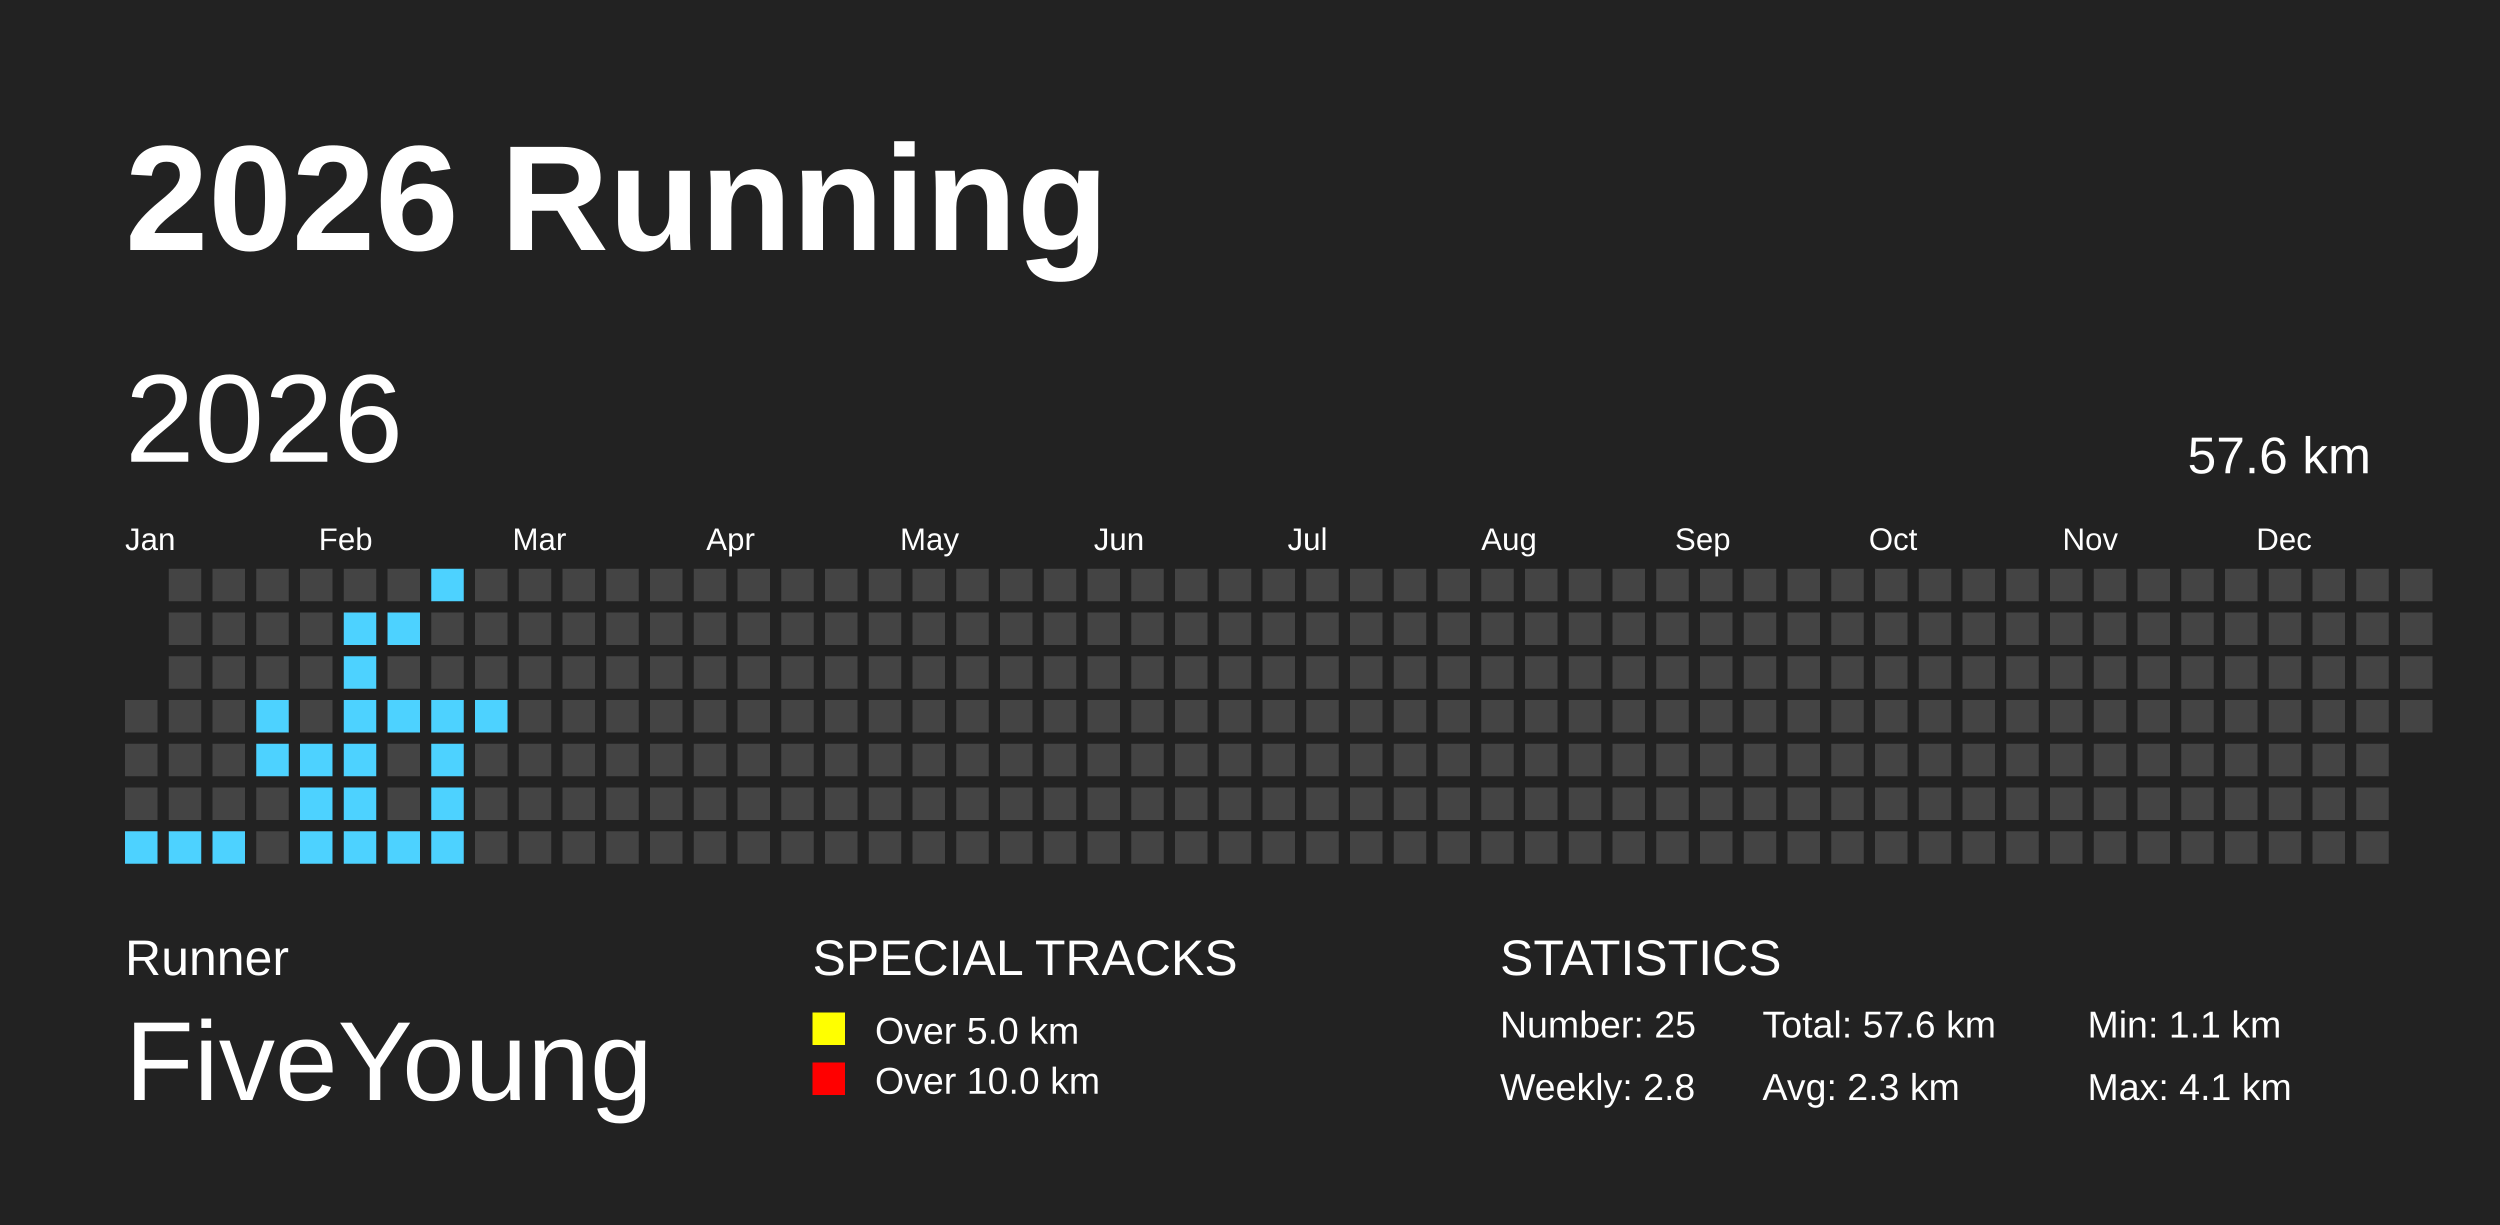
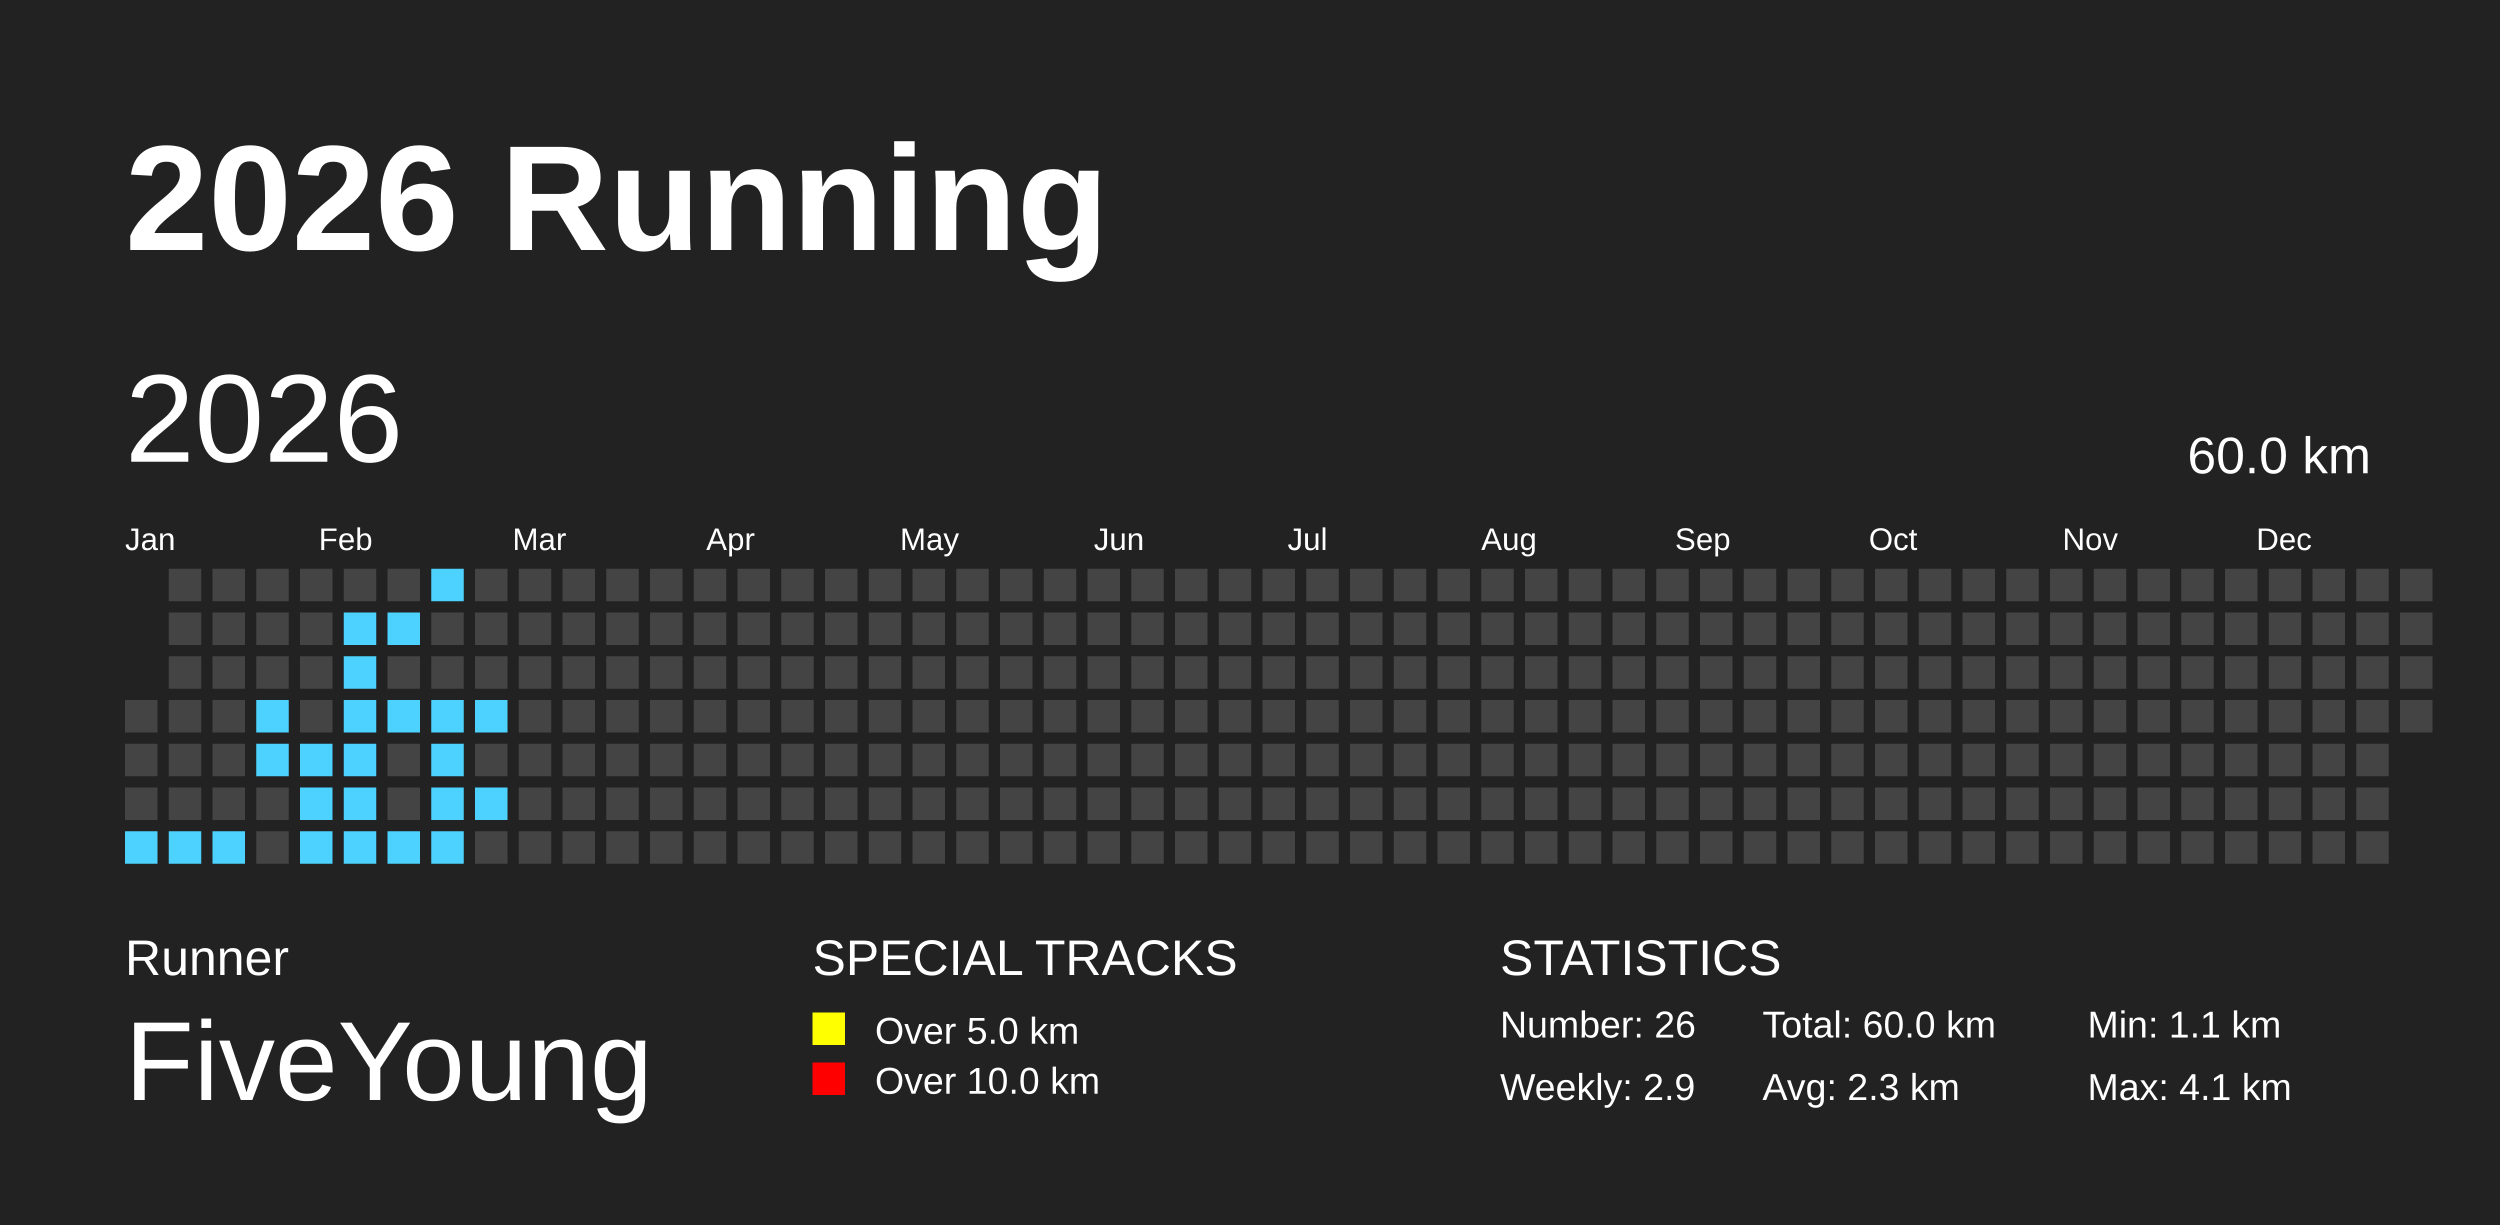
<svg xmlns="http://www.w3.org/2000/svg" baseProfile="full" height="98mm" version="1.1" viewBox="0,0,200,98" width="200mm">
  <defs />
  <rect fill="#222222" height="98" width="200" x="0" y="0" />
  <text fill="#FFFFFF" style="font-size:12px; font-family:Arial; font-weight:bold;" x="10" y="20">2026 Running</text>
  <text fill="#FFFFFF" style="font-size:4px; font-family:Arial" x="10" y="78">Runner</text>
  <text fill="#FFFFFF" style="font-size:9px; font-family:Arial" x="10" y="88">FiveYoung</text>
  <text fill="#FFFFFF" style="font-size:4px; font-family:Arial" x="65" y="78">SPECIAL TRACKS</text>
  <rect fill="yellow" height="2.6" width="2.6" x="65" y="81" />
  <text fill="#FFFFFF" style="font-size:3px; font-family:Arial" x="70" y="83.5">Over 5.0 km</text>
  <rect fill="red" height="2.6" width="2.6" x="65" y="85" />
  <text fill="#FFFFFF" style="font-size:3px; font-family:Arial" x="70" y="87.5">Over 10.0 km</text>
  <text fill="#FFFFFF" style="font-size:4px; font-family:Arial" x="120" y="78">STATISTICS</text>
-   <text fill="#FFFFFF" style="font-size:3px; font-family:Arial" x="120" y="83">Number: 25</text>
-   <text fill="#FFFFFF" style="font-size:3px; font-family:Arial" x="120" y="88">Weekly: 2.8</text>
-   <text fill="#FFFFFF" style="font-size:3px; font-family:Arial" x="141" y="83">Total: 57.6 km</text>
+   <text fill="#FFFFFF" style="font-size:3px; font-family:Arial" x="120" y="83">Number: 26</text>
+   <text fill="#FFFFFF" style="font-size:3px; font-family:Arial" x="120" y="88">Weekly: 2.9</text>
+   <text fill="#FFFFFF" style="font-size:3px; font-family:Arial" x="141" y="83">Total: 60.0 km</text>
  <text fill="#FFFFFF" style="font-size:3px; font-family:Arial" x="141" y="88">Avg: 2.3 km</text>
  <text fill="#FFFFFF" style="font-size:3px; font-family:Arial" x="167" y="83">Min: 1.1 km</text>
  <text fill="#FFFFFF" style="font-size:3px; font-family:Arial" x="167" y="88">Max: 4.1 km</text>
  <text dominant-baseline="hanging" fill="#FFFFFF" style="font-size:10.0px; font-family:Arial;" x="10" y="30">2026</text>
-   <text dominant-baseline="hanging" fill="#FFFFFF" style="font-size:4.125px; font-family:Arial;" x="175" y="35">57.6 km</text>
+   <text dominant-baseline="hanging" fill="#FFFFFF" style="font-size:4.125px; font-family:Arial;" x="175" y="35">60.0 km</text>
  <text fill="#FFFFFF" style="font-size:2.5px; font-family:Arial" x="10.0" y="44">Jan</text>
  <text fill="#FFFFFF" style="font-size:2.5px; font-family:Arial" x="25.5" y="44">Feb</text>
  <text fill="#FFFFFF" style="font-size:2.5px; font-family:Arial" x="41.0" y="44">Mar</text>
  <text fill="#FFFFFF" style="font-size:2.5px; font-family:Arial" x="56.5" y="44">Apr</text>
  <text fill="#FFFFFF" style="font-size:2.5px; font-family:Arial" x="72.0" y="44">May</text>
  <text fill="#FFFFFF" style="font-size:2.5px; font-family:Arial" x="87.5" y="44">Jun</text>
  <text fill="#FFFFFF" style="font-size:2.5px; font-family:Arial" x="103.0" y="44">Jul</text>
  <text fill="#FFFFFF" style="font-size:2.5px; font-family:Arial" x="118.5" y="44">Aug</text>
  <text fill="#FFFFFF" style="font-size:2.5px; font-family:Arial" x="134.0" y="44">Sep</text>
  <text fill="#FFFFFF" style="font-size:2.5px; font-family:Arial" x="149.5" y="44">Oct</text>
  <text fill="#FFFFFF" style="font-size:2.5px; font-family:Arial" x="165.0" y="44">Nov</text>
  <text fill="#FFFFFF" style="font-size:2.5px; font-family:Arial" x="180.5" y="44">Dec</text>
  <rect fill="#444444" height="2.6" width="2.6" x="10.0" y="56.0" />
  <rect fill="#444444" height="2.6" width="2.6" x="10.0" y="59.5" />
  <rect fill="#444444" height="2.6" width="2.6" x="10.0" y="63.0" />
  <rect fill="#4DD2FF" height="2.6" width="2.6" x="10.0" y="66.5" />
  <rect fill="#444444" height="2.6" width="2.6" x="13.5" y="45.5" />
  <rect fill="#444444" height="2.6" width="2.6" x="13.5" y="49.0" />
  <rect fill="#444444" height="2.6" width="2.6" x="13.5" y="52.5" />
  <rect fill="#444444" height="2.6" width="2.6" x="13.5" y="56.0" />
  <rect fill="#444444" height="2.6" width="2.6" x="13.5" y="59.5" />
  <rect fill="#444444" height="2.6" width="2.6" x="13.5" y="63.0" />
  <rect fill="#4DD2FF" height="2.6" width="2.6" x="13.5" y="66.5" />
  <rect fill="#444444" height="2.6" width="2.6" x="17.0" y="45.5" />
  <rect fill="#444444" height="2.6" width="2.6" x="17.0" y="49.0" />
  <rect fill="#444444" height="2.6" width="2.6" x="17.0" y="52.5" />
  <rect fill="#444444" height="2.6" width="2.6" x="17.0" y="56.0" />
  <rect fill="#444444" height="2.6" width="2.6" x="17.0" y="59.5" />
  <rect fill="#444444" height="2.6" width="2.6" x="17.0" y="63.0" />
  <rect fill="#4DD2FF" height="2.6" width="2.6" x="17.0" y="66.5" />
  <rect fill="#444444" height="2.6" width="2.6" x="20.5" y="45.5" />
  <rect fill="#444444" height="2.6" width="2.6" x="20.5" y="49.0" />
  <rect fill="#444444" height="2.6" width="2.6" x="20.5" y="52.5" />
  <rect fill="#4DD2FF" height="2.6" width="2.6" x="20.5" y="56.0" />
  <rect fill="#4DD2FF" height="2.6" width="2.6" x="20.5" y="59.5" />
  <rect fill="#444444" height="2.6" width="2.6" x="20.5" y="63.0" />
  <rect fill="#444444" height="2.6" width="2.6" x="20.5" y="66.5" />
  <rect fill="#444444" height="2.6" width="2.6" x="24.0" y="45.5" />
  <rect fill="#444444" height="2.6" width="2.6" x="24.0" y="49.0" />
  <rect fill="#444444" height="2.6" width="2.6" x="24.0" y="52.5" />
  <rect fill="#444444" height="2.6" width="2.6" x="24.0" y="56.0" />
  <rect fill="#4DD2FF" height="2.6" width="2.6" x="24.0" y="59.5" />
  <rect fill="#4DD2FF" height="2.6" width="2.6" x="24.0" y="63.0" />
  <rect fill="#4DD2FF" height="2.6" width="2.6" x="24.0" y="66.5" />
  <rect fill="#444444" height="2.6" width="2.6" x="27.5" y="45.5" />
  <rect fill="#4DD2FF" height="2.6" width="2.6" x="27.5" y="49.0" />
  <rect fill="#4DD2FF" height="2.6" width="2.6" x="27.5" y="52.5" />
  <rect fill="#4DD2FF" height="2.6" width="2.6" x="27.5" y="56.0" />
  <rect fill="#4DD2FF" height="2.6" width="2.6" x="27.5" y="59.5" />
  <rect fill="#4DD2FF" height="2.6" width="2.6" x="27.5" y="63.0" />
  <rect fill="#4DD2FF" height="2.6" width="2.6" x="27.5" y="66.5" />
  <rect fill="#444444" height="2.6" width="2.6" x="31.0" y="45.5" />
  <rect fill="#4DD2FF" height="2.6" width="2.6" x="31.0" y="49.0" />
  <rect fill="#444444" height="2.6" width="2.6" x="31.0" y="52.5" />
  <rect fill="#4DD2FF" height="2.6" width="2.6" x="31.0" y="56.0" />
  <rect fill="#444444" height="2.6" width="2.6" x="31.0" y="59.5" />
  <rect fill="#444444" height="2.6" width="2.6" x="31.0" y="63.0" />
  <rect fill="#4DD2FF" height="2.6" width="2.6" x="31.0" y="66.5" />
  <rect fill="#4DD2FF" height="2.6" width="2.6" x="34.5" y="45.5" />
  <rect fill="#444444" height="2.6" width="2.6" x="34.5" y="49.0" />
  <rect fill="#444444" height="2.6" width="2.6" x="34.5" y="52.5" />
  <rect fill="#4DD2FF" height="2.6" width="2.6" x="34.5" y="56.0" />
  <rect fill="#4DD2FF" height="2.6" width="2.6" x="34.5" y="59.5" />
  <rect fill="#4DD2FF" height="2.6" width="2.6" x="34.5" y="63.0" />
  <rect fill="#4DD2FF" height="2.6" width="2.6" x="34.5" y="66.5" />
  <rect fill="#444444" height="2.6" width="2.6" x="38.0" y="45.5" />
  <rect fill="#444444" height="2.6" width="2.6" x="38.0" y="49.0" />
  <rect fill="#444444" height="2.6" width="2.6" x="38.0" y="52.5" />
  <rect fill="#4DD2FF" height="2.6" width="2.6" x="38.0" y="56.0" />
  <rect fill="#444444" height="2.6" width="2.6" x="38.0" y="59.5" />
-   <rect fill="#444444" height="2.6" width="2.6" x="38.0" y="63.0" />
+   <rect fill="#4DD2FF" height="2.6" width="2.6" x="38.0" y="63.0" />
  <rect fill="#444444" height="2.6" width="2.6" x="38.0" y="66.5" />
  <rect fill="#444444" height="2.6" width="2.6" x="41.5" y="45.5" />
  <rect fill="#444444" height="2.6" width="2.6" x="41.5" y="49.0" />
  <rect fill="#444444" height="2.6" width="2.6" x="41.5" y="52.5" />
  <rect fill="#444444" height="2.6" width="2.6" x="41.5" y="56.0" />
  <rect fill="#444444" height="2.6" width="2.6" x="41.5" y="59.5" />
  <rect fill="#444444" height="2.6" width="2.6" x="41.5" y="63.0" />
  <rect fill="#444444" height="2.6" width="2.6" x="41.5" y="66.5" />
  <rect fill="#444444" height="2.6" width="2.6" x="45.0" y="45.5" />
  <rect fill="#444444" height="2.6" width="2.6" x="45.0" y="49.0" />
  <rect fill="#444444" height="2.6" width="2.6" x="45.0" y="52.5" />
  <rect fill="#444444" height="2.6" width="2.6" x="45.0" y="56.0" />
  <rect fill="#444444" height="2.6" width="2.6" x="45.0" y="59.5" />
  <rect fill="#444444" height="2.6" width="2.6" x="45.0" y="63.0" />
  <rect fill="#444444" height="2.6" width="2.6" x="45.0" y="66.5" />
  <rect fill="#444444" height="2.6" width="2.6" x="48.5" y="45.5" />
  <rect fill="#444444" height="2.6" width="2.6" x="48.5" y="49.0" />
  <rect fill="#444444" height="2.6" width="2.6" x="48.5" y="52.5" />
  <rect fill="#444444" height="2.6" width="2.6" x="48.5" y="56.0" />
  <rect fill="#444444" height="2.6" width="2.6" x="48.5" y="59.5" />
  <rect fill="#444444" height="2.6" width="2.6" x="48.5" y="63.0" />
  <rect fill="#444444" height="2.6" width="2.6" x="48.5" y="66.5" />
  <rect fill="#444444" height="2.6" width="2.6" x="52.0" y="45.5" />
  <rect fill="#444444" height="2.6" width="2.6" x="52.0" y="49.0" />
  <rect fill="#444444" height="2.6" width="2.6" x="52.0" y="52.5" />
  <rect fill="#444444" height="2.6" width="2.6" x="52.0" y="56.0" />
  <rect fill="#444444" height="2.6" width="2.6" x="52.0" y="59.5" />
  <rect fill="#444444" height="2.6" width="2.6" x="52.0" y="63.0" />
  <rect fill="#444444" height="2.6" width="2.6" x="52.0" y="66.5" />
  <rect fill="#444444" height="2.6" width="2.6" x="55.5" y="45.5" />
  <rect fill="#444444" height="2.6" width="2.6" x="55.5" y="49.0" />
  <rect fill="#444444" height="2.6" width="2.6" x="55.5" y="52.5" />
  <rect fill="#444444" height="2.6" width="2.6" x="55.5" y="56.0" />
  <rect fill="#444444" height="2.6" width="2.6" x="55.5" y="59.5" />
  <rect fill="#444444" height="2.6" width="2.6" x="55.5" y="63.0" />
  <rect fill="#444444" height="2.6" width="2.6" x="55.5" y="66.5" />
  <rect fill="#444444" height="2.6" width="2.6" x="59.0" y="45.5" />
  <rect fill="#444444" height="2.6" width="2.6" x="59.0" y="49.0" />
  <rect fill="#444444" height="2.6" width="2.6" x="59.0" y="52.5" />
  <rect fill="#444444" height="2.6" width="2.6" x="59.0" y="56.0" />
  <rect fill="#444444" height="2.6" width="2.6" x="59.0" y="59.5" />
  <rect fill="#444444" height="2.6" width="2.6" x="59.0" y="63.0" />
  <rect fill="#444444" height="2.6" width="2.6" x="59.0" y="66.5" />
  <rect fill="#444444" height="2.6" width="2.6" x="62.5" y="45.5" />
  <rect fill="#444444" height="2.6" width="2.6" x="62.5" y="49.0" />
  <rect fill="#444444" height="2.6" width="2.6" x="62.5" y="52.5" />
  <rect fill="#444444" height="2.6" width="2.6" x="62.5" y="56.0" />
  <rect fill="#444444" height="2.6" width="2.6" x="62.5" y="59.5" />
  <rect fill="#444444" height="2.6" width="2.6" x="62.5" y="63.0" />
  <rect fill="#444444" height="2.6" width="2.6" x="62.5" y="66.5" />
  <rect fill="#444444" height="2.6" width="2.6" x="66.0" y="45.5" />
  <rect fill="#444444" height="2.6" width="2.6" x="66.0" y="49.0" />
  <rect fill="#444444" height="2.6" width="2.6" x="66.0" y="52.5" />
  <rect fill="#444444" height="2.6" width="2.6" x="66.0" y="56.0" />
  <rect fill="#444444" height="2.6" width="2.6" x="66.0" y="59.5" />
  <rect fill="#444444" height="2.6" width="2.6" x="66.0" y="63.0" />
  <rect fill="#444444" height="2.6" width="2.6" x="66.0" y="66.5" />
  <rect fill="#444444" height="2.6" width="2.6" x="69.5" y="45.5" />
  <rect fill="#444444" height="2.6" width="2.6" x="69.5" y="49.0" />
  <rect fill="#444444" height="2.6" width="2.6" x="69.5" y="52.5" />
  <rect fill="#444444" height="2.6" width="2.6" x="69.5" y="56.0" />
  <rect fill="#444444" height="2.6" width="2.6" x="69.5" y="59.5" />
  <rect fill="#444444" height="2.6" width="2.6" x="69.5" y="63.0" />
  <rect fill="#444444" height="2.6" width="2.6" x="69.5" y="66.5" />
  <rect fill="#444444" height="2.6" width="2.6" x="73.0" y="45.5" />
  <rect fill="#444444" height="2.6" width="2.6" x="73.0" y="49.0" />
  <rect fill="#444444" height="2.6" width="2.6" x="73.0" y="52.5" />
  <rect fill="#444444" height="2.6" width="2.6" x="73.0" y="56.0" />
  <rect fill="#444444" height="2.6" width="2.6" x="73.0" y="59.5" />
  <rect fill="#444444" height="2.6" width="2.6" x="73.0" y="63.0" />
  <rect fill="#444444" height="2.6" width="2.6" x="73.0" y="66.5" />
  <rect fill="#444444" height="2.6" width="2.6" x="76.5" y="45.5" />
  <rect fill="#444444" height="2.6" width="2.6" x="76.5" y="49.0" />
  <rect fill="#444444" height="2.6" width="2.6" x="76.5" y="52.5" />
  <rect fill="#444444" height="2.6" width="2.6" x="76.5" y="56.0" />
  <rect fill="#444444" height="2.6" width="2.6" x="76.5" y="59.5" />
  <rect fill="#444444" height="2.6" width="2.6" x="76.5" y="63.0" />
  <rect fill="#444444" height="2.6" width="2.6" x="76.5" y="66.5" />
  <rect fill="#444444" height="2.6" width="2.6" x="80.0" y="45.5" />
  <rect fill="#444444" height="2.6" width="2.6" x="80.0" y="49.0" />
  <rect fill="#444444" height="2.6" width="2.6" x="80.0" y="52.5" />
  <rect fill="#444444" height="2.6" width="2.6" x="80.0" y="56.0" />
  <rect fill="#444444" height="2.6" width="2.6" x="80.0" y="59.5" />
  <rect fill="#444444" height="2.6" width="2.6" x="80.0" y="63.0" />
  <rect fill="#444444" height="2.6" width="2.6" x="80.0" y="66.5" />
  <rect fill="#444444" height="2.6" width="2.6" x="83.5" y="45.5" />
  <rect fill="#444444" height="2.6" width="2.6" x="83.5" y="49.0" />
  <rect fill="#444444" height="2.6" width="2.6" x="83.5" y="52.5" />
  <rect fill="#444444" height="2.6" width="2.6" x="83.5" y="56.0" />
  <rect fill="#444444" height="2.6" width="2.6" x="83.5" y="59.5" />
  <rect fill="#444444" height="2.6" width="2.6" x="83.5" y="63.0" />
  <rect fill="#444444" height="2.6" width="2.6" x="83.5" y="66.5" />
  <rect fill="#444444" height="2.6" width="2.6" x="87.0" y="45.5" />
  <rect fill="#444444" height="2.6" width="2.6" x="87.0" y="49.0" />
  <rect fill="#444444" height="2.6" width="2.6" x="87.0" y="52.5" />
  <rect fill="#444444" height="2.6" width="2.6" x="87.0" y="56.0" />
  <rect fill="#444444" height="2.6" width="2.6" x="87.0" y="59.5" />
  <rect fill="#444444" height="2.6" width="2.6" x="87.0" y="63.0" />
  <rect fill="#444444" height="2.6" width="2.6" x="87.0" y="66.5" />
  <rect fill="#444444" height="2.6" width="2.6" x="90.5" y="45.5" />
  <rect fill="#444444" height="2.6" width="2.6" x="90.5" y="49.0" />
  <rect fill="#444444" height="2.6" width="2.6" x="90.5" y="52.5" />
  <rect fill="#444444" height="2.6" width="2.6" x="90.5" y="56.0" />
  <rect fill="#444444" height="2.6" width="2.6" x="90.5" y="59.5" />
  <rect fill="#444444" height="2.6" width="2.6" x="90.5" y="63.0" />
  <rect fill="#444444" height="2.6" width="2.6" x="90.5" y="66.5" />
  <rect fill="#444444" height="2.6" width="2.6" x="94.0" y="45.5" />
  <rect fill="#444444" height="2.6" width="2.6" x="94.0" y="49.0" />
  <rect fill="#444444" height="2.6" width="2.6" x="94.0" y="52.5" />
  <rect fill="#444444" height="2.6" width="2.6" x="94.0" y="56.0" />
  <rect fill="#444444" height="2.6" width="2.6" x="94.0" y="59.5" />
  <rect fill="#444444" height="2.6" width="2.6" x="94.0" y="63.0" />
  <rect fill="#444444" height="2.6" width="2.6" x="94.0" y="66.5" />
  <rect fill="#444444" height="2.6" width="2.6" x="97.5" y="45.5" />
  <rect fill="#444444" height="2.6" width="2.6" x="97.5" y="49.0" />
  <rect fill="#444444" height="2.6" width="2.6" x="97.5" y="52.5" />
  <rect fill="#444444" height="2.6" width="2.6" x="97.5" y="56.0" />
  <rect fill="#444444" height="2.6" width="2.6" x="97.5" y="59.5" />
  <rect fill="#444444" height="2.6" width="2.6" x="97.5" y="63.0" />
  <rect fill="#444444" height="2.6" width="2.6" x="97.5" y="66.5" />
  <rect fill="#444444" height="2.6" width="2.6" x="101.0" y="45.5" />
  <rect fill="#444444" height="2.6" width="2.6" x="101.0" y="49.0" />
  <rect fill="#444444" height="2.6" width="2.6" x="101.0" y="52.5" />
  <rect fill="#444444" height="2.6" width="2.6" x="101.0" y="56.0" />
  <rect fill="#444444" height="2.6" width="2.6" x="101.0" y="59.5" />
  <rect fill="#444444" height="2.6" width="2.6" x="101.0" y="63.0" />
  <rect fill="#444444" height="2.6" width="2.6" x="101.0" y="66.5" />
  <rect fill="#444444" height="2.6" width="2.6" x="104.5" y="45.5" />
  <rect fill="#444444" height="2.6" width="2.6" x="104.5" y="49.0" />
  <rect fill="#444444" height="2.6" width="2.6" x="104.5" y="52.5" />
  <rect fill="#444444" height="2.6" width="2.6" x="104.5" y="56.0" />
  <rect fill="#444444" height="2.6" width="2.6" x="104.5" y="59.5" />
  <rect fill="#444444" height="2.6" width="2.6" x="104.5" y="63.0" />
  <rect fill="#444444" height="2.6" width="2.6" x="104.5" y="66.5" />
  <rect fill="#444444" height="2.6" width="2.6" x="108.0" y="45.5" />
  <rect fill="#444444" height="2.6" width="2.6" x="108.0" y="49.0" />
  <rect fill="#444444" height="2.6" width="2.6" x="108.0" y="52.5" />
  <rect fill="#444444" height="2.6" width="2.6" x="108.0" y="56.0" />
  <rect fill="#444444" height="2.6" width="2.6" x="108.0" y="59.5" />
  <rect fill="#444444" height="2.6" width="2.6" x="108.0" y="63.0" />
  <rect fill="#444444" height="2.6" width="2.6" x="108.0" y="66.5" />
  <rect fill="#444444" height="2.6" width="2.6" x="111.5" y="45.5" />
  <rect fill="#444444" height="2.6" width="2.6" x="111.5" y="49.0" />
  <rect fill="#444444" height="2.6" width="2.6" x="111.5" y="52.5" />
  <rect fill="#444444" height="2.6" width="2.6" x="111.5" y="56.0" />
  <rect fill="#444444" height="2.6" width="2.6" x="111.5" y="59.5" />
  <rect fill="#444444" height="2.6" width="2.6" x="111.5" y="63.0" />
  <rect fill="#444444" height="2.6" width="2.6" x="111.5" y="66.5" />
  <rect fill="#444444" height="2.6" width="2.6" x="115.0" y="45.5" />
  <rect fill="#444444" height="2.6" width="2.6" x="115.0" y="49.0" />
  <rect fill="#444444" height="2.6" width="2.6" x="115.0" y="52.5" />
  <rect fill="#444444" height="2.6" width="2.6" x="115.0" y="56.0" />
  <rect fill="#444444" height="2.6" width="2.6" x="115.0" y="59.5" />
  <rect fill="#444444" height="2.6" width="2.6" x="115.0" y="63.0" />
  <rect fill="#444444" height="2.6" width="2.6" x="115.0" y="66.5" />
  <rect fill="#444444" height="2.6" width="2.6" x="118.5" y="45.5" />
  <rect fill="#444444" height="2.6" width="2.6" x="118.5" y="49.0" />
  <rect fill="#444444" height="2.6" width="2.6" x="118.5" y="52.5" />
  <rect fill="#444444" height="2.6" width="2.6" x="118.5" y="56.0" />
  <rect fill="#444444" height="2.6" width="2.6" x="118.5" y="59.5" />
  <rect fill="#444444" height="2.6" width="2.6" x="118.5" y="63.0" />
  <rect fill="#444444" height="2.6" width="2.6" x="118.5" y="66.5" />
  <rect fill="#444444" height="2.6" width="2.6" x="122.0" y="45.5" />
  <rect fill="#444444" height="2.6" width="2.6" x="122.0" y="49.0" />
  <rect fill="#444444" height="2.6" width="2.6" x="122.0" y="52.5" />
  <rect fill="#444444" height="2.6" width="2.6" x="122.0" y="56.0" />
  <rect fill="#444444" height="2.6" width="2.6" x="122.0" y="59.5" />
  <rect fill="#444444" height="2.6" width="2.6" x="122.0" y="63.0" />
  <rect fill="#444444" height="2.6" width="2.6" x="122.0" y="66.5" />
  <rect fill="#444444" height="2.6" width="2.6" x="125.5" y="45.5" />
  <rect fill="#444444" height="2.6" width="2.6" x="125.5" y="49.0" />
  <rect fill="#444444" height="2.6" width="2.6" x="125.5" y="52.5" />
  <rect fill="#444444" height="2.6" width="2.6" x="125.5" y="56.0" />
  <rect fill="#444444" height="2.6" width="2.6" x="125.5" y="59.5" />
  <rect fill="#444444" height="2.6" width="2.6" x="125.5" y="63.0" />
  <rect fill="#444444" height="2.6" width="2.6" x="125.5" y="66.5" />
  <rect fill="#444444" height="2.6" width="2.6" x="129.0" y="45.5" />
  <rect fill="#444444" height="2.6" width="2.6" x="129.0" y="49.0" />
  <rect fill="#444444" height="2.6" width="2.6" x="129.0" y="52.5" />
  <rect fill="#444444" height="2.6" width="2.6" x="129.0" y="56.0" />
  <rect fill="#444444" height="2.6" width="2.6" x="129.0" y="59.5" />
  <rect fill="#444444" height="2.6" width="2.6" x="129.0" y="63.0" />
  <rect fill="#444444" height="2.6" width="2.6" x="129.0" y="66.5" />
  <rect fill="#444444" height="2.6" width="2.6" x="132.5" y="45.5" />
  <rect fill="#444444" height="2.6" width="2.6" x="132.5" y="49.0" />
  <rect fill="#444444" height="2.6" width="2.6" x="132.5" y="52.5" />
  <rect fill="#444444" height="2.6" width="2.6" x="132.5" y="56.0" />
  <rect fill="#444444" height="2.6" width="2.6" x="132.5" y="59.5" />
  <rect fill="#444444" height="2.6" width="2.6" x="132.5" y="63.0" />
  <rect fill="#444444" height="2.6" width="2.6" x="132.5" y="66.5" />
  <rect fill="#444444" height="2.6" width="2.6" x="136.0" y="45.5" />
  <rect fill="#444444" height="2.6" width="2.6" x="136.0" y="49.0" />
  <rect fill="#444444" height="2.6" width="2.6" x="136.0" y="52.5" />
  <rect fill="#444444" height="2.6" width="2.6" x="136.0" y="56.0" />
  <rect fill="#444444" height="2.6" width="2.6" x="136.0" y="59.5" />
  <rect fill="#444444" height="2.6" width="2.6" x="136.0" y="63.0" />
  <rect fill="#444444" height="2.6" width="2.6" x="136.0" y="66.5" />
  <rect fill="#444444" height="2.6" width="2.6" x="139.5" y="45.5" />
  <rect fill="#444444" height="2.6" width="2.6" x="139.5" y="49.0" />
  <rect fill="#444444" height="2.6" width="2.6" x="139.5" y="52.5" />
  <rect fill="#444444" height="2.6" width="2.6" x="139.5" y="56.0" />
  <rect fill="#444444" height="2.6" width="2.6" x="139.5" y="59.5" />
  <rect fill="#444444" height="2.6" width="2.6" x="139.5" y="63.0" />
  <rect fill="#444444" height="2.6" width="2.6" x="139.5" y="66.5" />
  <rect fill="#444444" height="2.6" width="2.6" x="143.0" y="45.5" />
  <rect fill="#444444" height="2.6" width="2.6" x="143.0" y="49.0" />
  <rect fill="#444444" height="2.6" width="2.6" x="143.0" y="52.5" />
  <rect fill="#444444" height="2.6" width="2.6" x="143.0" y="56.0" />
  <rect fill="#444444" height="2.6" width="2.6" x="143.0" y="59.5" />
  <rect fill="#444444" height="2.6" width="2.6" x="143.0" y="63.0" />
  <rect fill="#444444" height="2.6" width="2.6" x="143.0" y="66.5" />
  <rect fill="#444444" height="2.6" width="2.6" x="146.5" y="45.5" />
  <rect fill="#444444" height="2.6" width="2.6" x="146.5" y="49.0" />
  <rect fill="#444444" height="2.6" width="2.6" x="146.5" y="52.5" />
  <rect fill="#444444" height="2.6" width="2.6" x="146.5" y="56.0" />
  <rect fill="#444444" height="2.6" width="2.6" x="146.5" y="59.5" />
  <rect fill="#444444" height="2.6" width="2.6" x="146.5" y="63.0" />
  <rect fill="#444444" height="2.6" width="2.6" x="146.5" y="66.5" />
  <rect fill="#444444" height="2.6" width="2.6" x="150.0" y="45.5" />
  <rect fill="#444444" height="2.6" width="2.6" x="150.0" y="49.0" />
  <rect fill="#444444" height="2.6" width="2.6" x="150.0" y="52.5" />
  <rect fill="#444444" height="2.6" width="2.6" x="150.0" y="56.0" />
  <rect fill="#444444" height="2.6" width="2.6" x="150.0" y="59.5" />
  <rect fill="#444444" height="2.6" width="2.6" x="150.0" y="63.0" />
  <rect fill="#444444" height="2.6" width="2.6" x="150.0" y="66.5" />
  <rect fill="#444444" height="2.6" width="2.6" x="153.5" y="45.5" />
  <rect fill="#444444" height="2.6" width="2.6" x="153.5" y="49.0" />
  <rect fill="#444444" height="2.6" width="2.6" x="153.5" y="52.5" />
  <rect fill="#444444" height="2.6" width="2.6" x="153.5" y="56.0" />
  <rect fill="#444444" height="2.6" width="2.6" x="153.5" y="59.5" />
  <rect fill="#444444" height="2.6" width="2.6" x="153.5" y="63.0" />
  <rect fill="#444444" height="2.6" width="2.6" x="153.5" y="66.5" />
  <rect fill="#444444" height="2.6" width="2.6" x="157.0" y="45.5" />
  <rect fill="#444444" height="2.6" width="2.6" x="157.0" y="49.0" />
  <rect fill="#444444" height="2.6" width="2.6" x="157.0" y="52.5" />
  <rect fill="#444444" height="2.6" width="2.6" x="157.0" y="56.0" />
  <rect fill="#444444" height="2.6" width="2.6" x="157.0" y="59.5" />
  <rect fill="#444444" height="2.6" width="2.6" x="157.0" y="63.0" />
  <rect fill="#444444" height="2.6" width="2.6" x="157.0" y="66.5" />
  <rect fill="#444444" height="2.6" width="2.6" x="160.5" y="45.5" />
  <rect fill="#444444" height="2.6" width="2.6" x="160.5" y="49.0" />
  <rect fill="#444444" height="2.6" width="2.6" x="160.5" y="52.5" />
  <rect fill="#444444" height="2.6" width="2.6" x="160.5" y="56.0" />
  <rect fill="#444444" height="2.6" width="2.6" x="160.5" y="59.5" />
  <rect fill="#444444" height="2.6" width="2.6" x="160.5" y="63.0" />
  <rect fill="#444444" height="2.6" width="2.6" x="160.5" y="66.5" />
  <rect fill="#444444" height="2.6" width="2.6" x="164.0" y="45.5" />
  <rect fill="#444444" height="2.6" width="2.6" x="164.0" y="49.0" />
  <rect fill="#444444" height="2.6" width="2.6" x="164.0" y="52.5" />
  <rect fill="#444444" height="2.6" width="2.6" x="164.0" y="56.0" />
  <rect fill="#444444" height="2.6" width="2.6" x="164.0" y="59.5" />
  <rect fill="#444444" height="2.6" width="2.6" x="164.0" y="63.0" />
  <rect fill="#444444" height="2.6" width="2.6" x="164.0" y="66.5" />
  <rect fill="#444444" height="2.6" width="2.6" x="167.5" y="45.5" />
  <rect fill="#444444" height="2.6" width="2.6" x="167.5" y="49.0" />
  <rect fill="#444444" height="2.6" width="2.6" x="167.5" y="52.5" />
  <rect fill="#444444" height="2.6" width="2.6" x="167.5" y="56.0" />
  <rect fill="#444444" height="2.6" width="2.6" x="167.5" y="59.5" />
  <rect fill="#444444" height="2.6" width="2.6" x="167.5" y="63.0" />
  <rect fill="#444444" height="2.6" width="2.6" x="167.5" y="66.5" />
  <rect fill="#444444" height="2.6" width="2.6" x="171.0" y="45.5" />
  <rect fill="#444444" height="2.6" width="2.6" x="171.0" y="49.0" />
  <rect fill="#444444" height="2.6" width="2.6" x="171.0" y="52.5" />
  <rect fill="#444444" height="2.6" width="2.6" x="171.0" y="56.0" />
  <rect fill="#444444" height="2.6" width="2.6" x="171.0" y="59.5" />
  <rect fill="#444444" height="2.6" width="2.6" x="171.0" y="63.0" />
  <rect fill="#444444" height="2.6" width="2.6" x="171.0" y="66.5" />
  <rect fill="#444444" height="2.6" width="2.6" x="174.5" y="45.5" />
  <rect fill="#444444" height="2.6" width="2.6" x="174.5" y="49.0" />
  <rect fill="#444444" height="2.6" width="2.6" x="174.5" y="52.5" />
  <rect fill="#444444" height="2.6" width="2.6" x="174.5" y="56.0" />
  <rect fill="#444444" height="2.6" width="2.6" x="174.5" y="59.5" />
  <rect fill="#444444" height="2.6" width="2.6" x="174.5" y="63.0" />
  <rect fill="#444444" height="2.6" width="2.6" x="174.5" y="66.5" />
  <rect fill="#444444" height="2.6" width="2.6" x="178.0" y="45.5" />
  <rect fill="#444444" height="2.6" width="2.6" x="178.0" y="49.0" />
  <rect fill="#444444" height="2.6" width="2.6" x="178.0" y="52.5" />
  <rect fill="#444444" height="2.6" width="2.6" x="178.0" y="56.0" />
  <rect fill="#444444" height="2.6" width="2.6" x="178.0" y="59.5" />
  <rect fill="#444444" height="2.6" width="2.6" x="178.0" y="63.0" />
  <rect fill="#444444" height="2.6" width="2.6" x="178.0" y="66.5" />
  <rect fill="#444444" height="2.6" width="2.6" x="181.5" y="45.5" />
  <rect fill="#444444" height="2.6" width="2.6" x="181.5" y="49.0" />
  <rect fill="#444444" height="2.6" width="2.6" x="181.5" y="52.5" />
  <rect fill="#444444" height="2.6" width="2.6" x="181.5" y="56.0" />
  <rect fill="#444444" height="2.6" width="2.6" x="181.5" y="59.5" />
  <rect fill="#444444" height="2.6" width="2.6" x="181.5" y="63.0" />
  <rect fill="#444444" height="2.6" width="2.6" x="181.5" y="66.5" />
  <rect fill="#444444" height="2.6" width="2.6" x="185.0" y="45.5" />
  <rect fill="#444444" height="2.6" width="2.6" x="185.0" y="49.0" />
  <rect fill="#444444" height="2.6" width="2.6" x="185.0" y="52.5" />
  <rect fill="#444444" height="2.6" width="2.6" x="185.0" y="56.0" />
  <rect fill="#444444" height="2.6" width="2.6" x="185.0" y="59.5" />
  <rect fill="#444444" height="2.6" width="2.6" x="185.0" y="63.0" />
  <rect fill="#444444" height="2.6" width="2.6" x="185.0" y="66.5" />
  <rect fill="#444444" height="2.6" width="2.6" x="188.5" y="45.5" />
  <rect fill="#444444" height="2.6" width="2.6" x="188.5" y="49.0" />
  <rect fill="#444444" height="2.6" width="2.6" x="188.5" y="52.5" />
  <rect fill="#444444" height="2.6" width="2.6" x="188.5" y="56.0" />
  <rect fill="#444444" height="2.6" width="2.6" x="188.5" y="59.5" />
  <rect fill="#444444" height="2.6" width="2.6" x="188.5" y="63.0" />
  <rect fill="#444444" height="2.6" width="2.6" x="188.5" y="66.5" />
  <rect fill="#444444" height="2.6" width="2.6" x="192.0" y="45.5" />
  <rect fill="#444444" height="2.6" width="2.6" x="192.0" y="49.0" />
  <rect fill="#444444" height="2.6" width="2.6" x="192.0" y="52.5" />
  <rect fill="#444444" height="2.6" width="2.6" x="192.0" y="56.0" />
</svg>
